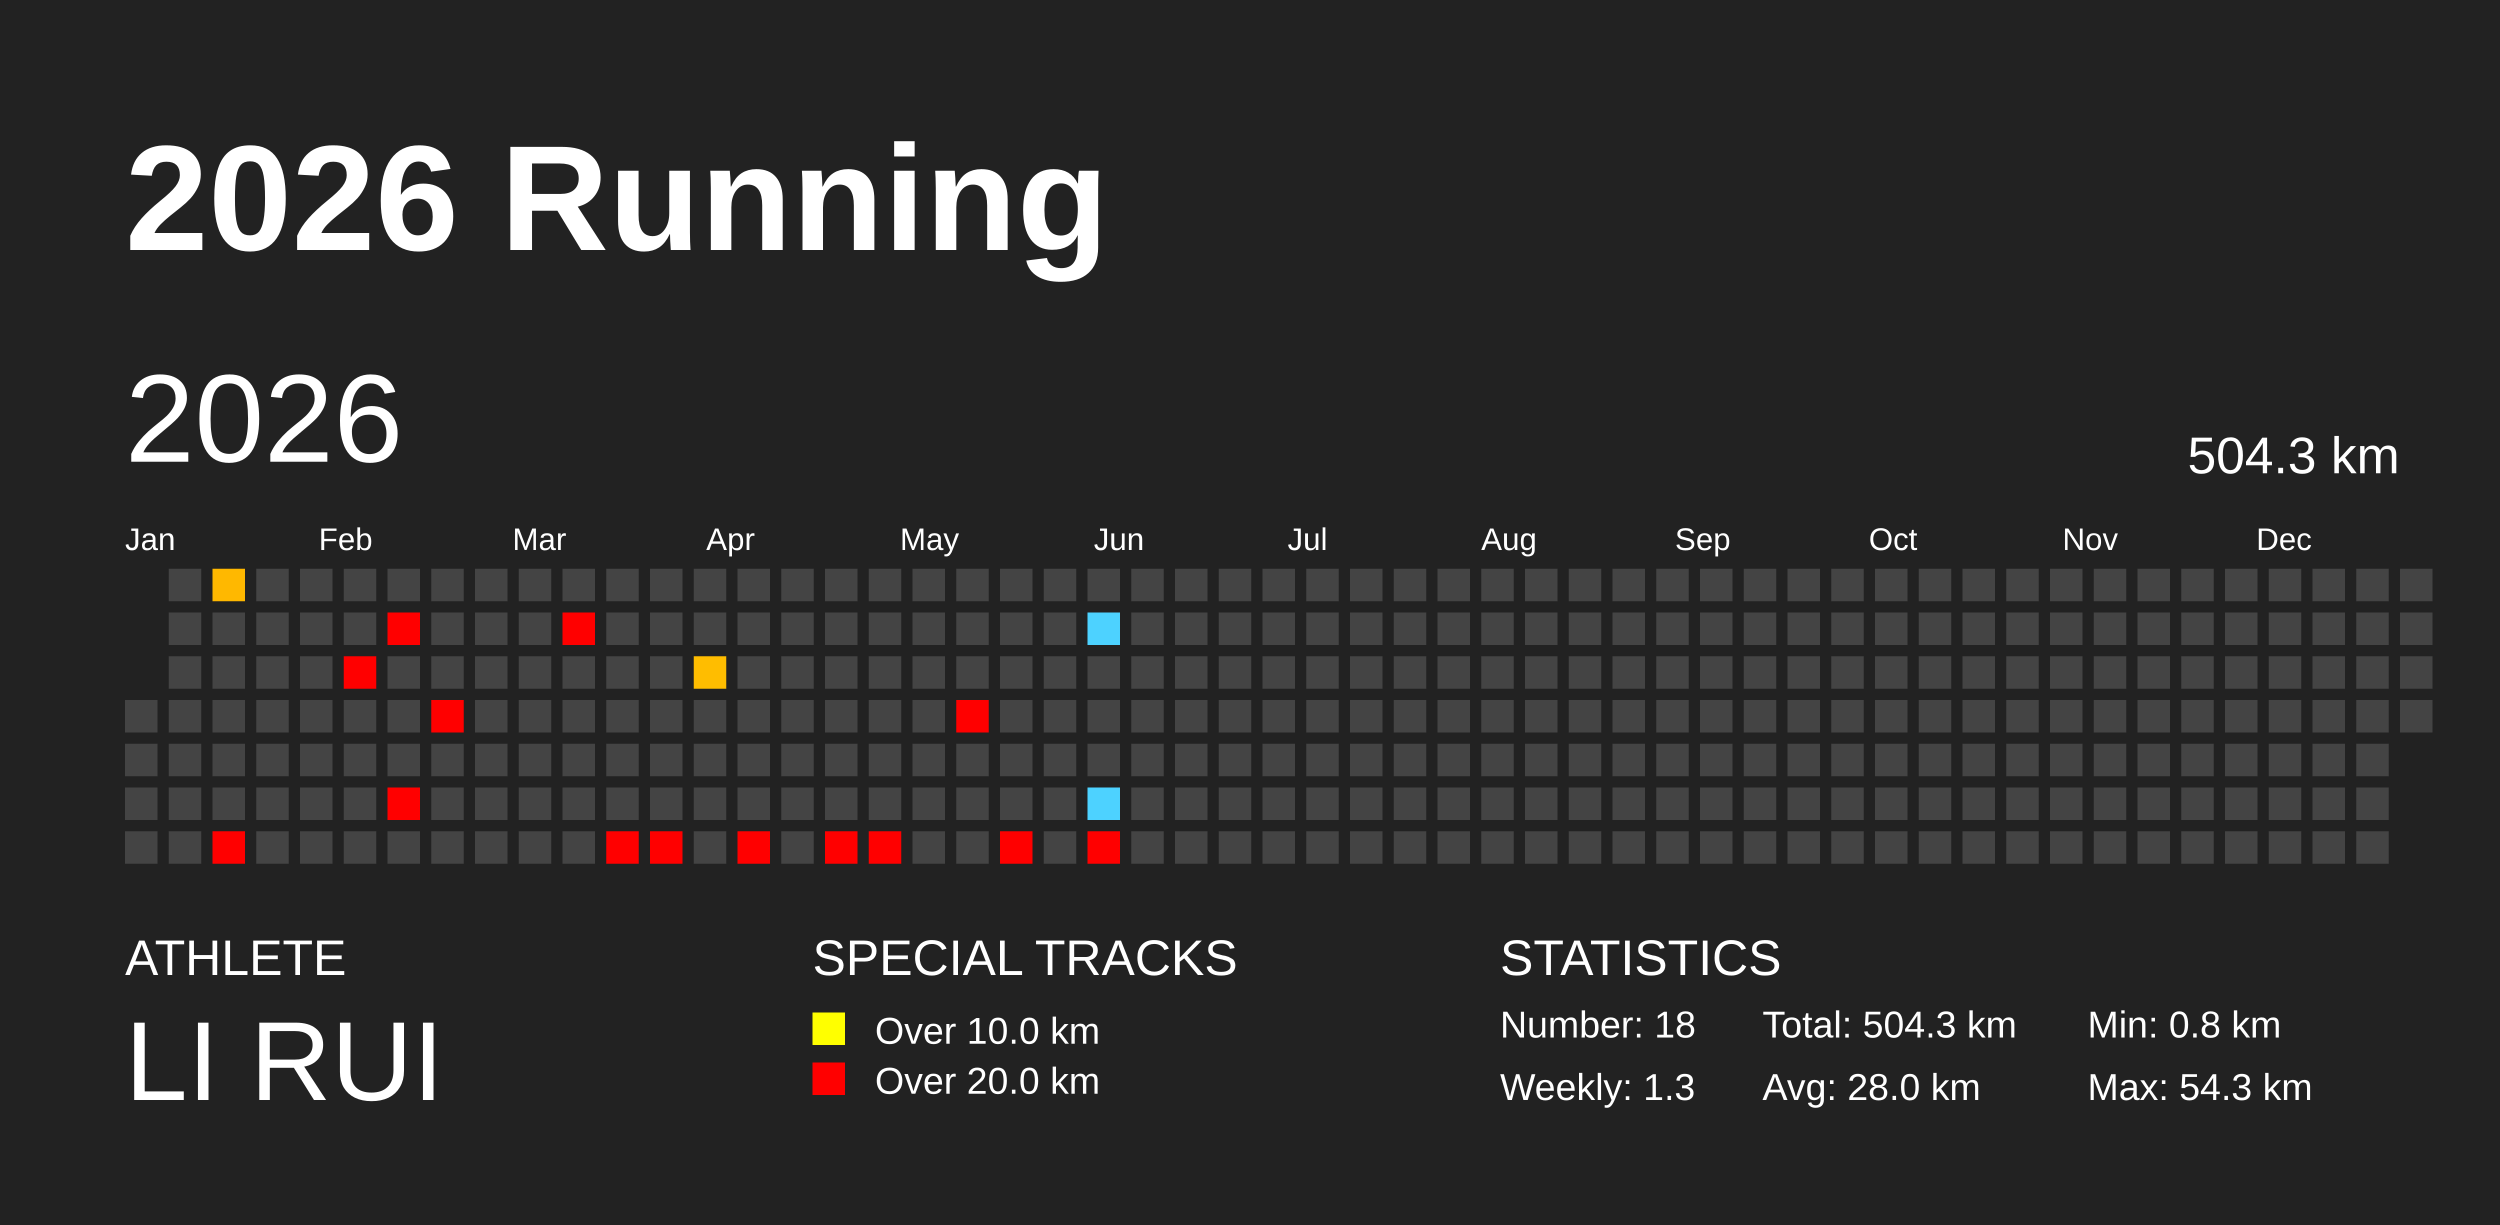
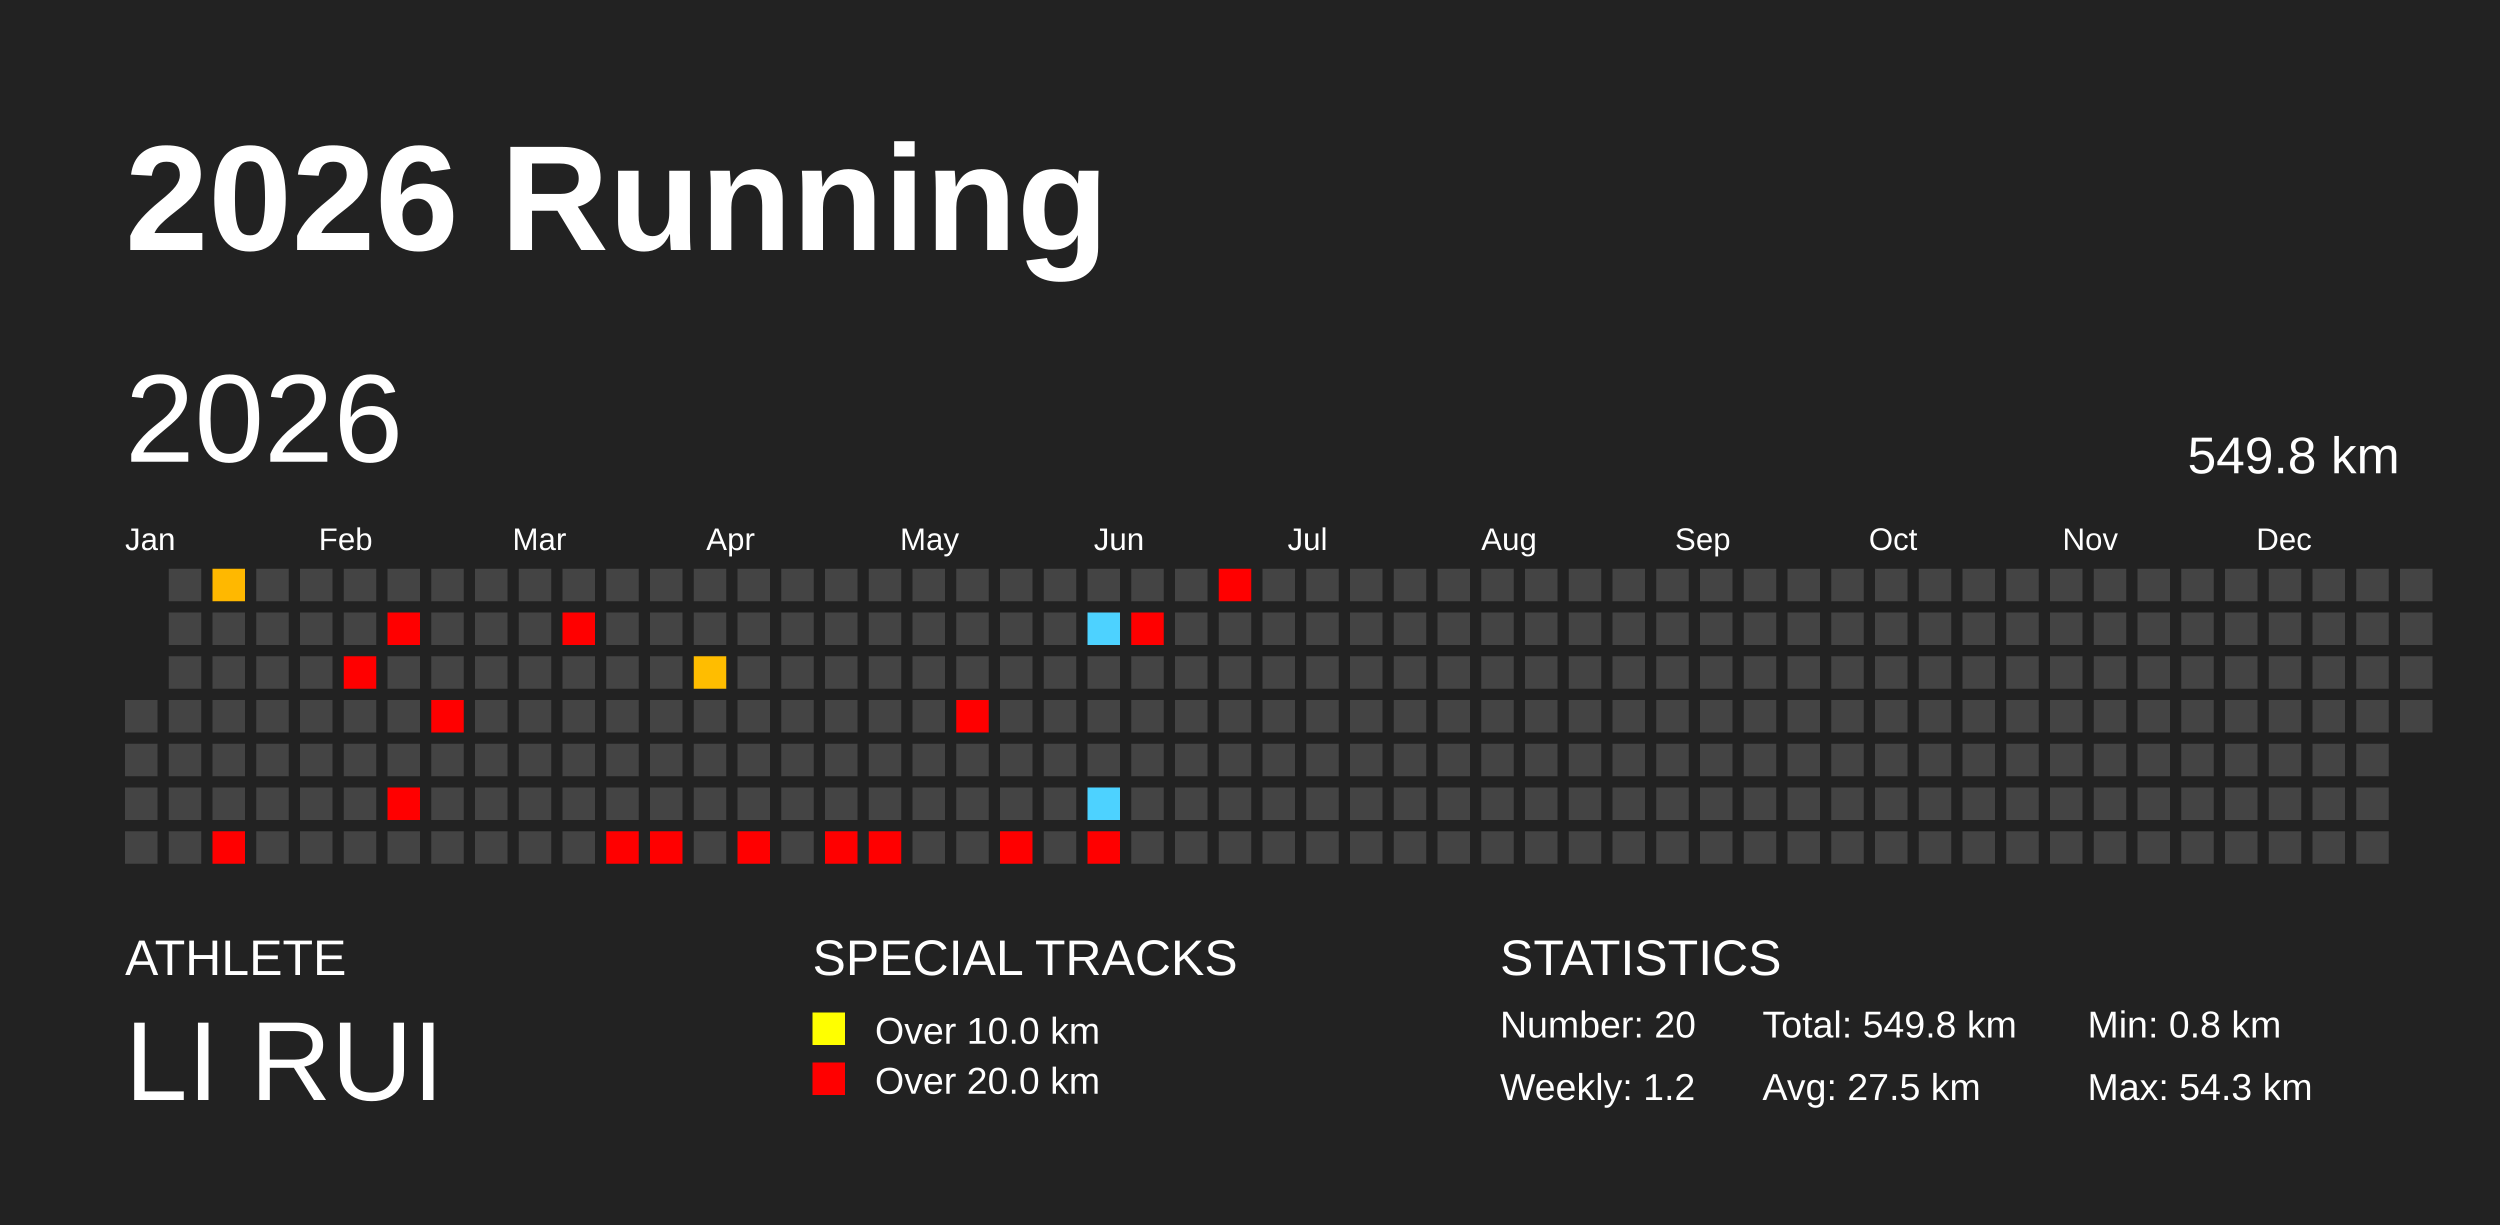
<svg xmlns="http://www.w3.org/2000/svg" baseProfile="full" height="98mm" version="1.1" viewBox="0,0,200,98" width="200mm">
  <defs />
  <rect fill="#222222" height="98" width="200" x="0" y="0" />
  <text fill="#FFFFFF" style="font-size:12px; font-family:Arial; font-weight:bold;" x="10" y="20">2026 Running</text>
  <text fill="#FFFFFF" style="font-size:4px; font-family:Arial" x="10" y="78">ATHLETE</text>
  <text fill="#FFFFFF" style="font-size:9px; font-family:Arial" x="10" y="88">LI RUI</text>
  <text fill="#FFFFFF" style="font-size:4px; font-family:Arial" x="65" y="78">SPECIAL TRACKS</text>
  <rect fill="yellow" height="2.6" width="2.6" x="65" y="81" />
  <text fill="#FFFFFF" style="font-size:3px; font-family:Arial" x="70" y="83.5">Over 10.0 km</text>
  <rect fill="red" height="2.6" width="2.6" x="65" y="85" />
  <text fill="#FFFFFF" style="font-size:3px; font-family:Arial" x="70" y="87.5">Over 20.0 km</text>
  <text fill="#FFFFFF" style="font-size:4px; font-family:Arial" x="120" y="78">STATISTICS</text>
-   <text fill="#FFFFFF" style="font-size:3px; font-family:Arial" x="120" y="83">Number: 18</text>
-   <text fill="#FFFFFF" style="font-size:3px; font-family:Arial" x="120" y="88">Weekly: 1.3</text>
-   <text fill="#FFFFFF" style="font-size:3px; font-family:Arial" x="141" y="83">Total: 504.3 km</text>
-   <text fill="#FFFFFF" style="font-size:3px; font-family:Arial" x="141" y="88">Avg: 28.0 km</text>
+   <text fill="#FFFFFF" style="font-size:3px; font-family:Arial" x="120" y="83">Number: 20</text>
+   <text fill="#FFFFFF" style="font-size:3px; font-family:Arial" x="120" y="88">Weekly: 1.2</text>
+   <text fill="#FFFFFF" style="font-size:3px; font-family:Arial" x="141" y="83">Total: 549.8 km</text>
+   <text fill="#FFFFFF" style="font-size:3px; font-family:Arial" x="141" y="88">Avg: 27.5 km</text>
  <text fill="#FFFFFF" style="font-size:3px; font-family:Arial" x="167" y="83">Min: 0.8 km</text>
  <text fill="#FFFFFF" style="font-size:3px; font-family:Arial" x="167" y="88">Max: 54.3 km</text>
  <text dominant-baseline="hanging" fill="#FFFFFF" style="font-size:10.0px; font-family:Arial;" x="10" y="30">2026</text>
-   <text dominant-baseline="hanging" fill="#FFFFFF" style="font-size:4.125px; font-family:Arial;" x="175" y="35">504.3 km</text>
+   <text dominant-baseline="hanging" fill="#FFFFFF" style="font-size:4.125px; font-family:Arial;" x="175" y="35">549.8 km</text>
  <text fill="#FFFFFF" style="font-size:2.5px; font-family:Arial" x="10.0" y="44">Jan</text>
  <text fill="#FFFFFF" style="font-size:2.5px; font-family:Arial" x="25.5" y="44">Feb</text>
  <text fill="#FFFFFF" style="font-size:2.5px; font-family:Arial" x="41.0" y="44">Mar</text>
  <text fill="#FFFFFF" style="font-size:2.5px; font-family:Arial" x="56.5" y="44">Apr</text>
  <text fill="#FFFFFF" style="font-size:2.5px; font-family:Arial" x="72.0" y="44">May</text>
  <text fill="#FFFFFF" style="font-size:2.5px; font-family:Arial" x="87.5" y="44">Jun</text>
  <text fill="#FFFFFF" style="font-size:2.5px; font-family:Arial" x="103.0" y="44">Jul</text>
  <text fill="#FFFFFF" style="font-size:2.5px; font-family:Arial" x="118.5" y="44">Aug</text>
  <text fill="#FFFFFF" style="font-size:2.5px; font-family:Arial" x="134.0" y="44">Sep</text>
  <text fill="#FFFFFF" style="font-size:2.5px; font-family:Arial" x="149.5" y="44">Oct</text>
  <text fill="#FFFFFF" style="font-size:2.5px; font-family:Arial" x="165.0" y="44">Nov</text>
  <text fill="#FFFFFF" style="font-size:2.5px; font-family:Arial" x="180.5" y="44">Dec</text>
  <rect fill="#444444" height="2.6" width="2.6" x="10.0" y="56.0" />
  <rect fill="#444444" height="2.6" width="2.6" x="10.0" y="59.5" />
  <rect fill="#444444" height="2.6" width="2.6" x="10.0" y="63.0" />
  <rect fill="#444444" height="2.6" width="2.6" x="10.0" y="66.5" />
  <rect fill="#444444" height="2.6" width="2.6" x="13.5" y="45.5" />
  <rect fill="#444444" height="2.6" width="2.6" x="13.5" y="49.0" />
  <rect fill="#444444" height="2.6" width="2.6" x="13.5" y="52.5" />
  <rect fill="#444444" height="2.6" width="2.6" x="13.5" y="56.0" />
  <rect fill="#444444" height="2.6" width="2.6" x="13.5" y="59.5" />
  <rect fill="#444444" height="2.6" width="2.6" x="13.5" y="63.0" />
  <rect fill="#444444" height="2.6" width="2.6" x="13.5" y="66.5" />
  <rect fill="#ffb800" height="2.6" width="2.6" x="17.0" y="45.5" />
  <rect fill="#444444" height="2.6" width="2.6" x="17.0" y="49.0" />
  <rect fill="#444444" height="2.6" width="2.6" x="17.0" y="52.5" />
  <rect fill="#444444" height="2.6" width="2.6" x="17.0" y="56.0" />
  <rect fill="#444444" height="2.6" width="2.6" x="17.0" y="59.5" />
  <rect fill="#444444" height="2.6" width="2.6" x="17.0" y="63.0" />
  <rect fill="red" height="2.6" width="2.6" x="17.0" y="66.5" />
  <rect fill="#444444" height="2.6" width="2.6" x="20.5" y="45.5" />
  <rect fill="#444444" height="2.6" width="2.6" x="20.5" y="49.0" />
  <rect fill="#444444" height="2.6" width="2.6" x="20.5" y="52.5" />
  <rect fill="#444444" height="2.6" width="2.6" x="20.5" y="56.0" />
  <rect fill="#444444" height="2.6" width="2.6" x="20.5" y="59.5" />
  <rect fill="#444444" height="2.6" width="2.6" x="20.5" y="63.0" />
  <rect fill="#444444" height="2.6" width="2.6" x="20.5" y="66.5" />
  <rect fill="#444444" height="2.6" width="2.6" x="24.0" y="45.5" />
  <rect fill="#444444" height="2.6" width="2.6" x="24.0" y="49.0" />
  <rect fill="#444444" height="2.6" width="2.6" x="24.0" y="52.5" />
  <rect fill="#444444" height="2.6" width="2.6" x="24.0" y="56.0" />
  <rect fill="#444444" height="2.6" width="2.6" x="24.0" y="59.5" />
  <rect fill="#444444" height="2.6" width="2.6" x="24.0" y="63.0" />
  <rect fill="#444444" height="2.6" width="2.6" x="24.0" y="66.5" />
  <rect fill="#444444" height="2.6" width="2.6" x="27.5" y="45.5" />
  <rect fill="#444444" height="2.6" width="2.6" x="27.5" y="49.0" />
  <rect fill="red" height="2.6" width="2.6" x="27.5" y="52.5" />
  <rect fill="#444444" height="2.6" width="2.6" x="27.5" y="56.0" />
  <rect fill="#444444" height="2.6" width="2.6" x="27.5" y="59.5" />
  <rect fill="#444444" height="2.6" width="2.6" x="27.5" y="63.0" />
  <rect fill="#444444" height="2.6" width="2.6" x="27.5" y="66.5" />
  <rect fill="#444444" height="2.6" width="2.6" x="31.0" y="45.5" />
  <rect fill="red" height="2.6" width="2.6" x="31.0" y="49.0" />
  <rect fill="#444444" height="2.6" width="2.6" x="31.0" y="52.5" />
  <rect fill="#444444" height="2.6" width="2.6" x="31.0" y="56.0" />
  <rect fill="#444444" height="2.6" width="2.6" x="31.0" y="59.5" />
  <rect fill="red" height="2.6" width="2.6" x="31.0" y="63.0" />
  <rect fill="#444444" height="2.6" width="2.6" x="31.0" y="66.5" />
  <rect fill="#444444" height="2.6" width="2.6" x="34.5" y="45.5" />
  <rect fill="#444444" height="2.6" width="2.6" x="34.5" y="49.0" />
  <rect fill="#444444" height="2.6" width="2.6" x="34.5" y="52.5" />
  <rect fill="red" height="2.6" width="2.6" x="34.5" y="56.0" />
  <rect fill="#444444" height="2.6" width="2.6" x="34.5" y="59.5" />
  <rect fill="#444444" height="2.6" width="2.6" x="34.5" y="63.0" />
  <rect fill="#444444" height="2.6" width="2.6" x="34.5" y="66.5" />
  <rect fill="#444444" height="2.6" width="2.6" x="38.0" y="45.5" />
  <rect fill="#444444" height="2.6" width="2.6" x="38.0" y="49.0" />
  <rect fill="#444444" height="2.6" width="2.6" x="38.0" y="52.5" />
  <rect fill="#444444" height="2.6" width="2.6" x="38.0" y="56.0" />
  <rect fill="#444444" height="2.6" width="2.6" x="38.0" y="59.5" />
  <rect fill="#444444" height="2.6" width="2.6" x="38.0" y="63.0" />
  <rect fill="#444444" height="2.6" width="2.6" x="38.0" y="66.5" />
  <rect fill="#444444" height="2.6" width="2.6" x="41.5" y="45.5" />
  <rect fill="#444444" height="2.6" width="2.6" x="41.5" y="49.0" />
  <rect fill="#444444" height="2.6" width="2.6" x="41.5" y="52.5" />
  <rect fill="#444444" height="2.6" width="2.6" x="41.5" y="56.0" />
  <rect fill="#444444" height="2.6" width="2.6" x="41.5" y="59.5" />
  <rect fill="#444444" height="2.6" width="2.6" x="41.5" y="63.0" />
  <rect fill="#444444" height="2.6" width="2.6" x="41.5" y="66.5" />
  <rect fill="#444444" height="2.6" width="2.6" x="45.0" y="45.5" />
  <rect fill="red" height="2.6" width="2.6" x="45.0" y="49.0" />
  <rect fill="#444444" height="2.6" width="2.6" x="45.0" y="52.5" />
  <rect fill="#444444" height="2.6" width="2.6" x="45.0" y="56.0" />
  <rect fill="#444444" height="2.6" width="2.6" x="45.0" y="59.5" />
  <rect fill="#444444" height="2.6" width="2.6" x="45.0" y="63.0" />
  <rect fill="#444444" height="2.6" width="2.6" x="45.0" y="66.5" />
  <rect fill="#444444" height="2.6" width="2.6" x="48.5" y="45.5" />
  <rect fill="#444444" height="2.6" width="2.6" x="48.5" y="49.0" />
  <rect fill="#444444" height="2.6" width="2.6" x="48.5" y="52.5" />
  <rect fill="#444444" height="2.6" width="2.6" x="48.5" y="56.0" />
  <rect fill="#444444" height="2.6" width="2.6" x="48.5" y="59.5" />
  <rect fill="#444444" height="2.6" width="2.6" x="48.5" y="63.0" />
  <rect fill="red" height="2.6" width="2.6" x="48.5" y="66.5" />
  <rect fill="#444444" height="2.6" width="2.6" x="52.0" y="45.5" />
  <rect fill="#444444" height="2.6" width="2.6" x="52.0" y="49.0" />
  <rect fill="#444444" height="2.6" width="2.6" x="52.0" y="52.5" />
  <rect fill="#444444" height="2.6" width="2.6" x="52.0" y="56.0" />
  <rect fill="#444444" height="2.6" width="2.6" x="52.0" y="59.5" />
  <rect fill="#444444" height="2.6" width="2.6" x="52.0" y="63.0" />
  <rect fill="red" height="2.6" width="2.6" x="52.0" y="66.5" />
  <rect fill="#444444" height="2.6" width="2.6" x="55.5" y="45.5" />
  <rect fill="#444444" height="2.6" width="2.6" x="55.5" y="49.0" />
  <rect fill="#ffbd00" height="2.6" width="2.6" x="55.5" y="52.5" />
  <rect fill="#444444" height="2.6" width="2.6" x="55.5" y="56.0" />
  <rect fill="#444444" height="2.6" width="2.6" x="55.5" y="59.5" />
  <rect fill="#444444" height="2.6" width="2.6" x="55.5" y="63.0" />
  <rect fill="#444444" height="2.6" width="2.6" x="55.5" y="66.5" />
  <rect fill="#444444" height="2.6" width="2.6" x="59.0" y="45.5" />
  <rect fill="#444444" height="2.6" width="2.6" x="59.0" y="49.0" />
  <rect fill="#444444" height="2.6" width="2.6" x="59.0" y="52.5" />
  <rect fill="#444444" height="2.6" width="2.6" x="59.0" y="56.0" />
  <rect fill="#444444" height="2.6" width="2.6" x="59.0" y="59.5" />
  <rect fill="#444444" height="2.6" width="2.6" x="59.0" y="63.0" />
  <rect fill="red" height="2.6" width="2.6" x="59.0" y="66.5" />
  <rect fill="#444444" height="2.6" width="2.6" x="62.5" y="45.5" />
  <rect fill="#444444" height="2.6" width="2.6" x="62.5" y="49.0" />
  <rect fill="#444444" height="2.6" width="2.6" x="62.5" y="52.5" />
  <rect fill="#444444" height="2.6" width="2.6" x="62.5" y="56.0" />
  <rect fill="#444444" height="2.6" width="2.6" x="62.5" y="59.5" />
  <rect fill="#444444" height="2.6" width="2.6" x="62.5" y="63.0" />
  <rect fill="#444444" height="2.6" width="2.6" x="62.5" y="66.5" />
  <rect fill="#444444" height="2.6" width="2.6" x="66.0" y="45.5" />
  <rect fill="#444444" height="2.6" width="2.6" x="66.0" y="49.0" />
  <rect fill="#444444" height="2.6" width="2.6" x="66.0" y="52.5" />
  <rect fill="#444444" height="2.6" width="2.6" x="66.0" y="56.0" />
  <rect fill="#444444" height="2.6" width="2.6" x="66.0" y="59.5" />
  <rect fill="#444444" height="2.6" width="2.6" x="66.0" y="63.0" />
  <rect fill="red" height="2.6" width="2.6" x="66.0" y="66.5" />
  <rect fill="#444444" height="2.6" width="2.6" x="69.5" y="45.5" />
  <rect fill="#444444" height="2.6" width="2.6" x="69.5" y="49.0" />
  <rect fill="#444444" height="2.6" width="2.6" x="69.5" y="52.5" />
  <rect fill="#444444" height="2.6" width="2.6" x="69.5" y="56.0" />
  <rect fill="#444444" height="2.6" width="2.6" x="69.5" y="59.5" />
  <rect fill="#444444" height="2.6" width="2.6" x="69.5" y="63.0" />
  <rect fill="red" height="2.6" width="2.6" x="69.5" y="66.5" />
  <rect fill="#444444" height="2.6" width="2.6" x="73.0" y="45.5" />
  <rect fill="#444444" height="2.6" width="2.6" x="73.0" y="49.0" />
  <rect fill="#444444" height="2.6" width="2.6" x="73.0" y="52.5" />
  <rect fill="#444444" height="2.6" width="2.6" x="73.0" y="56.0" />
  <rect fill="#444444" height="2.6" width="2.6" x="73.0" y="59.5" />
  <rect fill="#444444" height="2.6" width="2.6" x="73.0" y="63.0" />
  <rect fill="#444444" height="2.6" width="2.6" x="73.0" y="66.5" />
  <rect fill="#444444" height="2.6" width="2.6" x="76.5" y="45.5" />
  <rect fill="#444444" height="2.6" width="2.6" x="76.5" y="49.0" />
  <rect fill="#444444" height="2.6" width="2.6" x="76.5" y="52.5" />
  <rect fill="red" height="2.6" width="2.6" x="76.5" y="56.0" />
  <rect fill="#444444" height="2.6" width="2.6" x="76.5" y="59.5" />
  <rect fill="#444444" height="2.6" width="2.6" x="76.5" y="63.0" />
  <rect fill="#444444" height="2.6" width="2.6" x="76.5" y="66.5" />
  <rect fill="#444444" height="2.6" width="2.6" x="80.0" y="45.5" />
  <rect fill="#444444" height="2.6" width="2.6" x="80.0" y="49.0" />
  <rect fill="#444444" height="2.6" width="2.6" x="80.0" y="52.5" />
  <rect fill="#444444" height="2.6" width="2.6" x="80.0" y="56.0" />
  <rect fill="#444444" height="2.6" width="2.6" x="80.0" y="59.5" />
  <rect fill="#444444" height="2.6" width="2.6" x="80.0" y="63.0" />
  <rect fill="red" height="2.6" width="2.6" x="80.0" y="66.5" />
  <rect fill="#444444" height="2.6" width="2.6" x="83.5" y="45.5" />
  <rect fill="#444444" height="2.6" width="2.6" x="83.5" y="49.0" />
  <rect fill="#444444" height="2.6" width="2.6" x="83.5" y="52.5" />
  <rect fill="#444444" height="2.6" width="2.6" x="83.5" y="56.0" />
  <rect fill="#444444" height="2.6" width="2.6" x="83.5" y="59.5" />
  <rect fill="#444444" height="2.6" width="2.6" x="83.5" y="63.0" />
  <rect fill="#444444" height="2.6" width="2.6" x="83.5" y="66.5" />
  <rect fill="#444444" height="2.6" width="2.6" x="87.0" y="45.5" />
  <rect fill="#4dd2ff" height="2.6" width="2.6" x="87.0" y="49.0" />
  <rect fill="#444444" height="2.6" width="2.6" x="87.0" y="52.5" />
  <rect fill="#444444" height="2.6" width="2.6" x="87.0" y="56.0" />
  <rect fill="#444444" height="2.6" width="2.6" x="87.0" y="59.5" />
  <rect fill="#4dd2ff" height="2.6" width="2.6" x="87.0" y="63.0" />
  <rect fill="red" height="2.6" width="2.6" x="87.0" y="66.5" />
  <rect fill="#444444" height="2.6" width="2.6" x="90.5" y="45.5" />
-   <rect fill="#444444" height="2.6" width="2.6" x="90.5" y="49.0" />
+   <rect fill="red" height="2.6" width="2.6" x="90.5" y="49.0" />
  <rect fill="#444444" height="2.6" width="2.6" x="90.5" y="52.5" />
  <rect fill="#444444" height="2.6" width="2.6" x="90.5" y="56.0" />
  <rect fill="#444444" height="2.6" width="2.6" x="90.5" y="59.5" />
  <rect fill="#444444" height="2.6" width="2.6" x="90.5" y="63.0" />
  <rect fill="#444444" height="2.6" width="2.6" x="90.5" y="66.5" />
  <rect fill="#444444" height="2.6" width="2.6" x="94.0" y="45.5" />
  <rect fill="#444444" height="2.6" width="2.6" x="94.0" y="49.0" />
  <rect fill="#444444" height="2.6" width="2.6" x="94.0" y="52.5" />
  <rect fill="#444444" height="2.6" width="2.6" x="94.0" y="56.0" />
  <rect fill="#444444" height="2.6" width="2.6" x="94.0" y="59.5" />
  <rect fill="#444444" height="2.6" width="2.6" x="94.0" y="63.0" />
  <rect fill="#444444" height="2.6" width="2.6" x="94.0" y="66.5" />
-   <rect fill="#444444" height="2.6" width="2.6" x="97.5" y="45.5" />
+   <rect fill="red" height="2.6" width="2.6" x="97.5" y="45.5" />
  <rect fill="#444444" height="2.6" width="2.6" x="97.5" y="49.0" />
  <rect fill="#444444" height="2.6" width="2.6" x="97.5" y="52.5" />
  <rect fill="#444444" height="2.6" width="2.6" x="97.5" y="56.0" />
  <rect fill="#444444" height="2.6" width="2.6" x="97.5" y="59.5" />
  <rect fill="#444444" height="2.6" width="2.6" x="97.5" y="63.0" />
  <rect fill="#444444" height="2.6" width="2.6" x="97.5" y="66.5" />
  <rect fill="#444444" height="2.6" width="2.6" x="101.0" y="45.5" />
  <rect fill="#444444" height="2.6" width="2.6" x="101.0" y="49.0" />
  <rect fill="#444444" height="2.6" width="2.6" x="101.0" y="52.5" />
  <rect fill="#444444" height="2.6" width="2.6" x="101.0" y="56.0" />
  <rect fill="#444444" height="2.6" width="2.6" x="101.0" y="59.5" />
  <rect fill="#444444" height="2.6" width="2.6" x="101.0" y="63.0" />
  <rect fill="#444444" height="2.6" width="2.6" x="101.0" y="66.5" />
  <rect fill="#444444" height="2.6" width="2.6" x="104.5" y="45.5" />
  <rect fill="#444444" height="2.6" width="2.6" x="104.5" y="49.0" />
  <rect fill="#444444" height="2.6" width="2.6" x="104.5" y="52.5" />
  <rect fill="#444444" height="2.6" width="2.6" x="104.5" y="56.0" />
  <rect fill="#444444" height="2.6" width="2.6" x="104.5" y="59.5" />
  <rect fill="#444444" height="2.6" width="2.6" x="104.5" y="63.0" />
  <rect fill="#444444" height="2.6" width="2.6" x="104.5" y="66.5" />
  <rect fill="#444444" height="2.6" width="2.6" x="108.0" y="45.5" />
  <rect fill="#444444" height="2.6" width="2.6" x="108.0" y="49.0" />
  <rect fill="#444444" height="2.6" width="2.6" x="108.0" y="52.5" />
  <rect fill="#444444" height="2.6" width="2.6" x="108.0" y="56.0" />
  <rect fill="#444444" height="2.6" width="2.6" x="108.0" y="59.5" />
  <rect fill="#444444" height="2.6" width="2.6" x="108.0" y="63.0" />
  <rect fill="#444444" height="2.6" width="2.6" x="108.0" y="66.5" />
  <rect fill="#444444" height="2.6" width="2.6" x="111.5" y="45.5" />
  <rect fill="#444444" height="2.6" width="2.6" x="111.5" y="49.0" />
  <rect fill="#444444" height="2.6" width="2.6" x="111.5" y="52.5" />
  <rect fill="#444444" height="2.6" width="2.6" x="111.5" y="56.0" />
  <rect fill="#444444" height="2.6" width="2.6" x="111.5" y="59.5" />
  <rect fill="#444444" height="2.6" width="2.6" x="111.5" y="63.0" />
  <rect fill="#444444" height="2.6" width="2.6" x="111.5" y="66.5" />
  <rect fill="#444444" height="2.6" width="2.6" x="115.0" y="45.5" />
  <rect fill="#444444" height="2.6" width="2.6" x="115.0" y="49.0" />
  <rect fill="#444444" height="2.6" width="2.6" x="115.0" y="52.5" />
  <rect fill="#444444" height="2.6" width="2.6" x="115.0" y="56.0" />
  <rect fill="#444444" height="2.6" width="2.6" x="115.0" y="59.5" />
  <rect fill="#444444" height="2.6" width="2.6" x="115.0" y="63.0" />
  <rect fill="#444444" height="2.6" width="2.6" x="115.0" y="66.5" />
  <rect fill="#444444" height="2.6" width="2.6" x="118.5" y="45.5" />
  <rect fill="#444444" height="2.6" width="2.6" x="118.5" y="49.0" />
  <rect fill="#444444" height="2.6" width="2.6" x="118.5" y="52.5" />
  <rect fill="#444444" height="2.6" width="2.6" x="118.5" y="56.0" />
  <rect fill="#444444" height="2.6" width="2.6" x="118.5" y="59.5" />
  <rect fill="#444444" height="2.6" width="2.6" x="118.5" y="63.0" />
  <rect fill="#444444" height="2.6" width="2.6" x="118.5" y="66.5" />
  <rect fill="#444444" height="2.6" width="2.6" x="122.0" y="45.5" />
  <rect fill="#444444" height="2.6" width="2.6" x="122.0" y="49.0" />
  <rect fill="#444444" height="2.6" width="2.6" x="122.0" y="52.5" />
  <rect fill="#444444" height="2.6" width="2.6" x="122.0" y="56.0" />
  <rect fill="#444444" height="2.6" width="2.6" x="122.0" y="59.5" />
  <rect fill="#444444" height="2.6" width="2.6" x="122.0" y="63.0" />
  <rect fill="#444444" height="2.6" width="2.6" x="122.0" y="66.5" />
  <rect fill="#444444" height="2.6" width="2.6" x="125.5" y="45.5" />
  <rect fill="#444444" height="2.6" width="2.6" x="125.5" y="49.0" />
  <rect fill="#444444" height="2.6" width="2.6" x="125.5" y="52.5" />
  <rect fill="#444444" height="2.6" width="2.6" x="125.5" y="56.0" />
  <rect fill="#444444" height="2.6" width="2.6" x="125.5" y="59.5" />
  <rect fill="#444444" height="2.6" width="2.6" x="125.5" y="63.0" />
  <rect fill="#444444" height="2.6" width="2.6" x="125.5" y="66.5" />
  <rect fill="#444444" height="2.6" width="2.6" x="129.0" y="45.5" />
  <rect fill="#444444" height="2.6" width="2.6" x="129.0" y="49.0" />
  <rect fill="#444444" height="2.6" width="2.6" x="129.0" y="52.5" />
  <rect fill="#444444" height="2.6" width="2.6" x="129.0" y="56.0" />
  <rect fill="#444444" height="2.6" width="2.6" x="129.0" y="59.5" />
  <rect fill="#444444" height="2.6" width="2.6" x="129.0" y="63.0" />
  <rect fill="#444444" height="2.6" width="2.6" x="129.0" y="66.5" />
  <rect fill="#444444" height="2.6" width="2.6" x="132.5" y="45.5" />
  <rect fill="#444444" height="2.6" width="2.6" x="132.5" y="49.0" />
  <rect fill="#444444" height="2.6" width="2.6" x="132.5" y="52.5" />
  <rect fill="#444444" height="2.6" width="2.6" x="132.5" y="56.0" />
  <rect fill="#444444" height="2.6" width="2.6" x="132.5" y="59.5" />
  <rect fill="#444444" height="2.6" width="2.6" x="132.5" y="63.0" />
  <rect fill="#444444" height="2.6" width="2.6" x="132.5" y="66.5" />
  <rect fill="#444444" height="2.6" width="2.6" x="136.0" y="45.5" />
  <rect fill="#444444" height="2.6" width="2.6" x="136.0" y="49.0" />
  <rect fill="#444444" height="2.6" width="2.6" x="136.0" y="52.5" />
  <rect fill="#444444" height="2.6" width="2.6" x="136.0" y="56.0" />
  <rect fill="#444444" height="2.6" width="2.6" x="136.0" y="59.5" />
  <rect fill="#444444" height="2.6" width="2.6" x="136.0" y="63.0" />
  <rect fill="#444444" height="2.6" width="2.6" x="136.0" y="66.5" />
  <rect fill="#444444" height="2.6" width="2.6" x="139.5" y="45.5" />
  <rect fill="#444444" height="2.6" width="2.6" x="139.5" y="49.0" />
  <rect fill="#444444" height="2.6" width="2.6" x="139.5" y="52.5" />
  <rect fill="#444444" height="2.6" width="2.6" x="139.5" y="56.0" />
  <rect fill="#444444" height="2.6" width="2.6" x="139.5" y="59.5" />
  <rect fill="#444444" height="2.6" width="2.6" x="139.5" y="63.0" />
  <rect fill="#444444" height="2.6" width="2.6" x="139.5" y="66.5" />
  <rect fill="#444444" height="2.6" width="2.6" x="143.0" y="45.5" />
  <rect fill="#444444" height="2.6" width="2.6" x="143.0" y="49.0" />
  <rect fill="#444444" height="2.6" width="2.6" x="143.0" y="52.5" />
  <rect fill="#444444" height="2.6" width="2.6" x="143.0" y="56.0" />
  <rect fill="#444444" height="2.6" width="2.6" x="143.0" y="59.5" />
  <rect fill="#444444" height="2.6" width="2.6" x="143.0" y="63.0" />
  <rect fill="#444444" height="2.6" width="2.6" x="143.0" y="66.5" />
  <rect fill="#444444" height="2.6" width="2.6" x="146.5" y="45.5" />
  <rect fill="#444444" height="2.6" width="2.6" x="146.5" y="49.0" />
  <rect fill="#444444" height="2.6" width="2.6" x="146.5" y="52.5" />
  <rect fill="#444444" height="2.6" width="2.6" x="146.5" y="56.0" />
  <rect fill="#444444" height="2.6" width="2.6" x="146.5" y="59.5" />
  <rect fill="#444444" height="2.6" width="2.6" x="146.5" y="63.0" />
  <rect fill="#444444" height="2.6" width="2.6" x="146.5" y="66.5" />
  <rect fill="#444444" height="2.6" width="2.6" x="150.0" y="45.5" />
  <rect fill="#444444" height="2.6" width="2.6" x="150.0" y="49.0" />
  <rect fill="#444444" height="2.6" width="2.6" x="150.0" y="52.5" />
  <rect fill="#444444" height="2.6" width="2.6" x="150.0" y="56.0" />
  <rect fill="#444444" height="2.6" width="2.6" x="150.0" y="59.5" />
  <rect fill="#444444" height="2.6" width="2.6" x="150.0" y="63.0" />
  <rect fill="#444444" height="2.6" width="2.6" x="150.0" y="66.5" />
  <rect fill="#444444" height="2.6" width="2.6" x="153.5" y="45.5" />
  <rect fill="#444444" height="2.6" width="2.6" x="153.5" y="49.0" />
  <rect fill="#444444" height="2.6" width="2.6" x="153.5" y="52.5" />
  <rect fill="#444444" height="2.6" width="2.6" x="153.5" y="56.0" />
  <rect fill="#444444" height="2.6" width="2.6" x="153.5" y="59.5" />
  <rect fill="#444444" height="2.6" width="2.6" x="153.5" y="63.0" />
  <rect fill="#444444" height="2.6" width="2.6" x="153.5" y="66.5" />
  <rect fill="#444444" height="2.6" width="2.6" x="157.0" y="45.5" />
  <rect fill="#444444" height="2.6" width="2.6" x="157.0" y="49.0" />
  <rect fill="#444444" height="2.6" width="2.6" x="157.0" y="52.5" />
  <rect fill="#444444" height="2.6" width="2.6" x="157.0" y="56.0" />
  <rect fill="#444444" height="2.6" width="2.6" x="157.0" y="59.5" />
  <rect fill="#444444" height="2.6" width="2.6" x="157.0" y="63.0" />
  <rect fill="#444444" height="2.6" width="2.6" x="157.0" y="66.5" />
  <rect fill="#444444" height="2.6" width="2.6" x="160.5" y="45.5" />
  <rect fill="#444444" height="2.6" width="2.6" x="160.5" y="49.0" />
  <rect fill="#444444" height="2.6" width="2.6" x="160.5" y="52.5" />
  <rect fill="#444444" height="2.6" width="2.6" x="160.5" y="56.0" />
  <rect fill="#444444" height="2.6" width="2.6" x="160.5" y="59.5" />
  <rect fill="#444444" height="2.6" width="2.6" x="160.5" y="63.0" />
  <rect fill="#444444" height="2.6" width="2.6" x="160.5" y="66.5" />
  <rect fill="#444444" height="2.6" width="2.6" x="164.0" y="45.5" />
  <rect fill="#444444" height="2.6" width="2.6" x="164.0" y="49.0" />
  <rect fill="#444444" height="2.6" width="2.6" x="164.0" y="52.5" />
  <rect fill="#444444" height="2.6" width="2.6" x="164.0" y="56.0" />
  <rect fill="#444444" height="2.6" width="2.6" x="164.0" y="59.5" />
  <rect fill="#444444" height="2.6" width="2.6" x="164.0" y="63.0" />
  <rect fill="#444444" height="2.6" width="2.6" x="164.0" y="66.5" />
  <rect fill="#444444" height="2.6" width="2.6" x="167.5" y="45.5" />
  <rect fill="#444444" height="2.6" width="2.6" x="167.5" y="49.0" />
  <rect fill="#444444" height="2.6" width="2.6" x="167.5" y="52.5" />
  <rect fill="#444444" height="2.6" width="2.6" x="167.5" y="56.0" />
  <rect fill="#444444" height="2.6" width="2.6" x="167.5" y="59.5" />
  <rect fill="#444444" height="2.6" width="2.6" x="167.5" y="63.0" />
  <rect fill="#444444" height="2.6" width="2.6" x="167.5" y="66.5" />
  <rect fill="#444444" height="2.6" width="2.6" x="171.0" y="45.5" />
  <rect fill="#444444" height="2.6" width="2.6" x="171.0" y="49.0" />
  <rect fill="#444444" height="2.6" width="2.6" x="171.0" y="52.5" />
  <rect fill="#444444" height="2.6" width="2.6" x="171.0" y="56.0" />
  <rect fill="#444444" height="2.6" width="2.6" x="171.0" y="59.5" />
  <rect fill="#444444" height="2.6" width="2.6" x="171.0" y="63.0" />
  <rect fill="#444444" height="2.6" width="2.6" x="171.0" y="66.5" />
  <rect fill="#444444" height="2.6" width="2.6" x="174.5" y="45.5" />
  <rect fill="#444444" height="2.6" width="2.6" x="174.5" y="49.0" />
  <rect fill="#444444" height="2.6" width="2.6" x="174.5" y="52.5" />
  <rect fill="#444444" height="2.6" width="2.6" x="174.5" y="56.0" />
  <rect fill="#444444" height="2.6" width="2.6" x="174.5" y="59.5" />
  <rect fill="#444444" height="2.6" width="2.6" x="174.5" y="63.0" />
  <rect fill="#444444" height="2.6" width="2.6" x="174.5" y="66.5" />
  <rect fill="#444444" height="2.6" width="2.6" x="178.0" y="45.5" />
  <rect fill="#444444" height="2.6" width="2.6" x="178.0" y="49.0" />
  <rect fill="#444444" height="2.6" width="2.6" x="178.0" y="52.5" />
  <rect fill="#444444" height="2.6" width="2.6" x="178.0" y="56.0" />
  <rect fill="#444444" height="2.6" width="2.6" x="178.0" y="59.5" />
  <rect fill="#444444" height="2.6" width="2.6" x="178.0" y="63.0" />
  <rect fill="#444444" height="2.6" width="2.6" x="178.0" y="66.5" />
  <rect fill="#444444" height="2.6" width="2.6" x="181.5" y="45.5" />
  <rect fill="#444444" height="2.6" width="2.6" x="181.5" y="49.0" />
  <rect fill="#444444" height="2.6" width="2.6" x="181.5" y="52.5" />
  <rect fill="#444444" height="2.6" width="2.6" x="181.5" y="56.0" />
  <rect fill="#444444" height="2.6" width="2.6" x="181.5" y="59.5" />
  <rect fill="#444444" height="2.6" width="2.6" x="181.5" y="63.0" />
  <rect fill="#444444" height="2.6" width="2.6" x="181.5" y="66.5" />
  <rect fill="#444444" height="2.6" width="2.6" x="185.0" y="45.5" />
  <rect fill="#444444" height="2.6" width="2.6" x="185.0" y="49.0" />
  <rect fill="#444444" height="2.6" width="2.6" x="185.0" y="52.5" />
  <rect fill="#444444" height="2.6" width="2.6" x="185.0" y="56.0" />
  <rect fill="#444444" height="2.6" width="2.6" x="185.0" y="59.5" />
  <rect fill="#444444" height="2.6" width="2.6" x="185.0" y="63.0" />
  <rect fill="#444444" height="2.6" width="2.6" x="185.0" y="66.5" />
  <rect fill="#444444" height="2.6" width="2.6" x="188.5" y="45.5" />
  <rect fill="#444444" height="2.6" width="2.6" x="188.5" y="49.0" />
  <rect fill="#444444" height="2.6" width="2.6" x="188.5" y="52.5" />
  <rect fill="#444444" height="2.6" width="2.6" x="188.5" y="56.0" />
  <rect fill="#444444" height="2.6" width="2.6" x="188.5" y="59.5" />
  <rect fill="#444444" height="2.6" width="2.6" x="188.5" y="63.0" />
  <rect fill="#444444" height="2.6" width="2.6" x="188.5" y="66.5" />
  <rect fill="#444444" height="2.6" width="2.6" x="192.0" y="45.5" />
  <rect fill="#444444" height="2.6" width="2.6" x="192.0" y="49.0" />
  <rect fill="#444444" height="2.6" width="2.6" x="192.0" y="52.5" />
  <rect fill="#444444" height="2.6" width="2.6" x="192.0" y="56.0" />
</svg>
